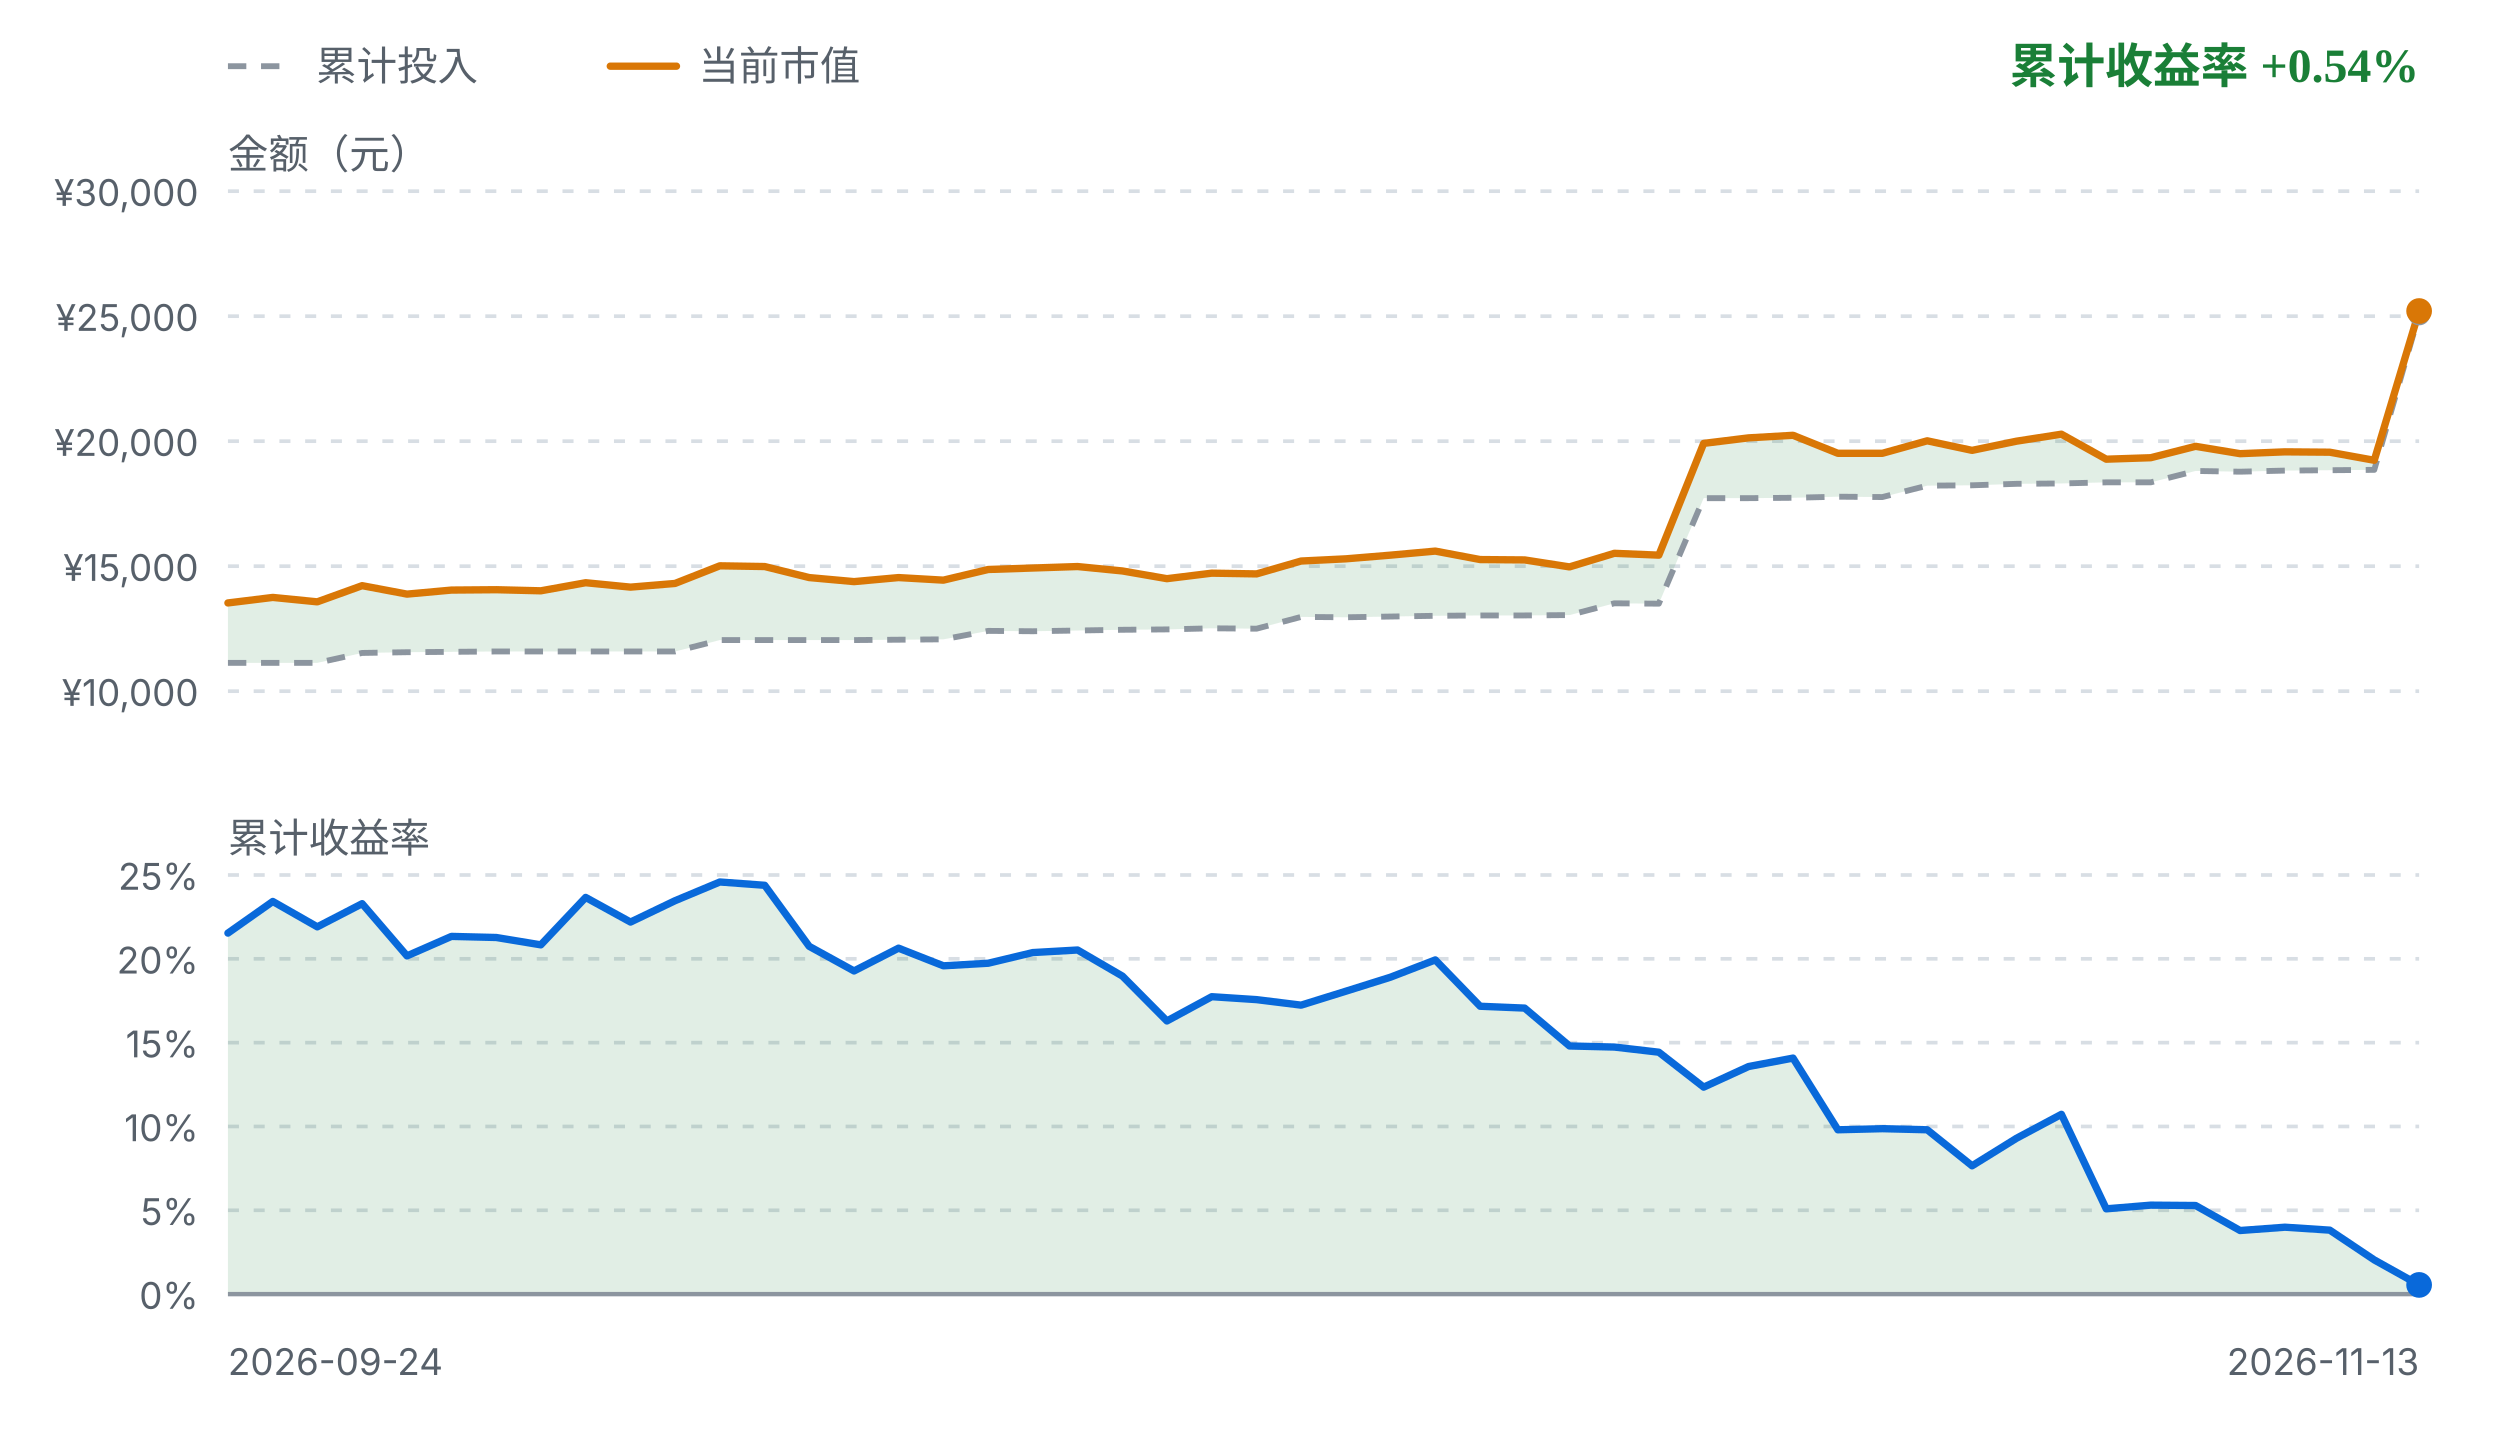
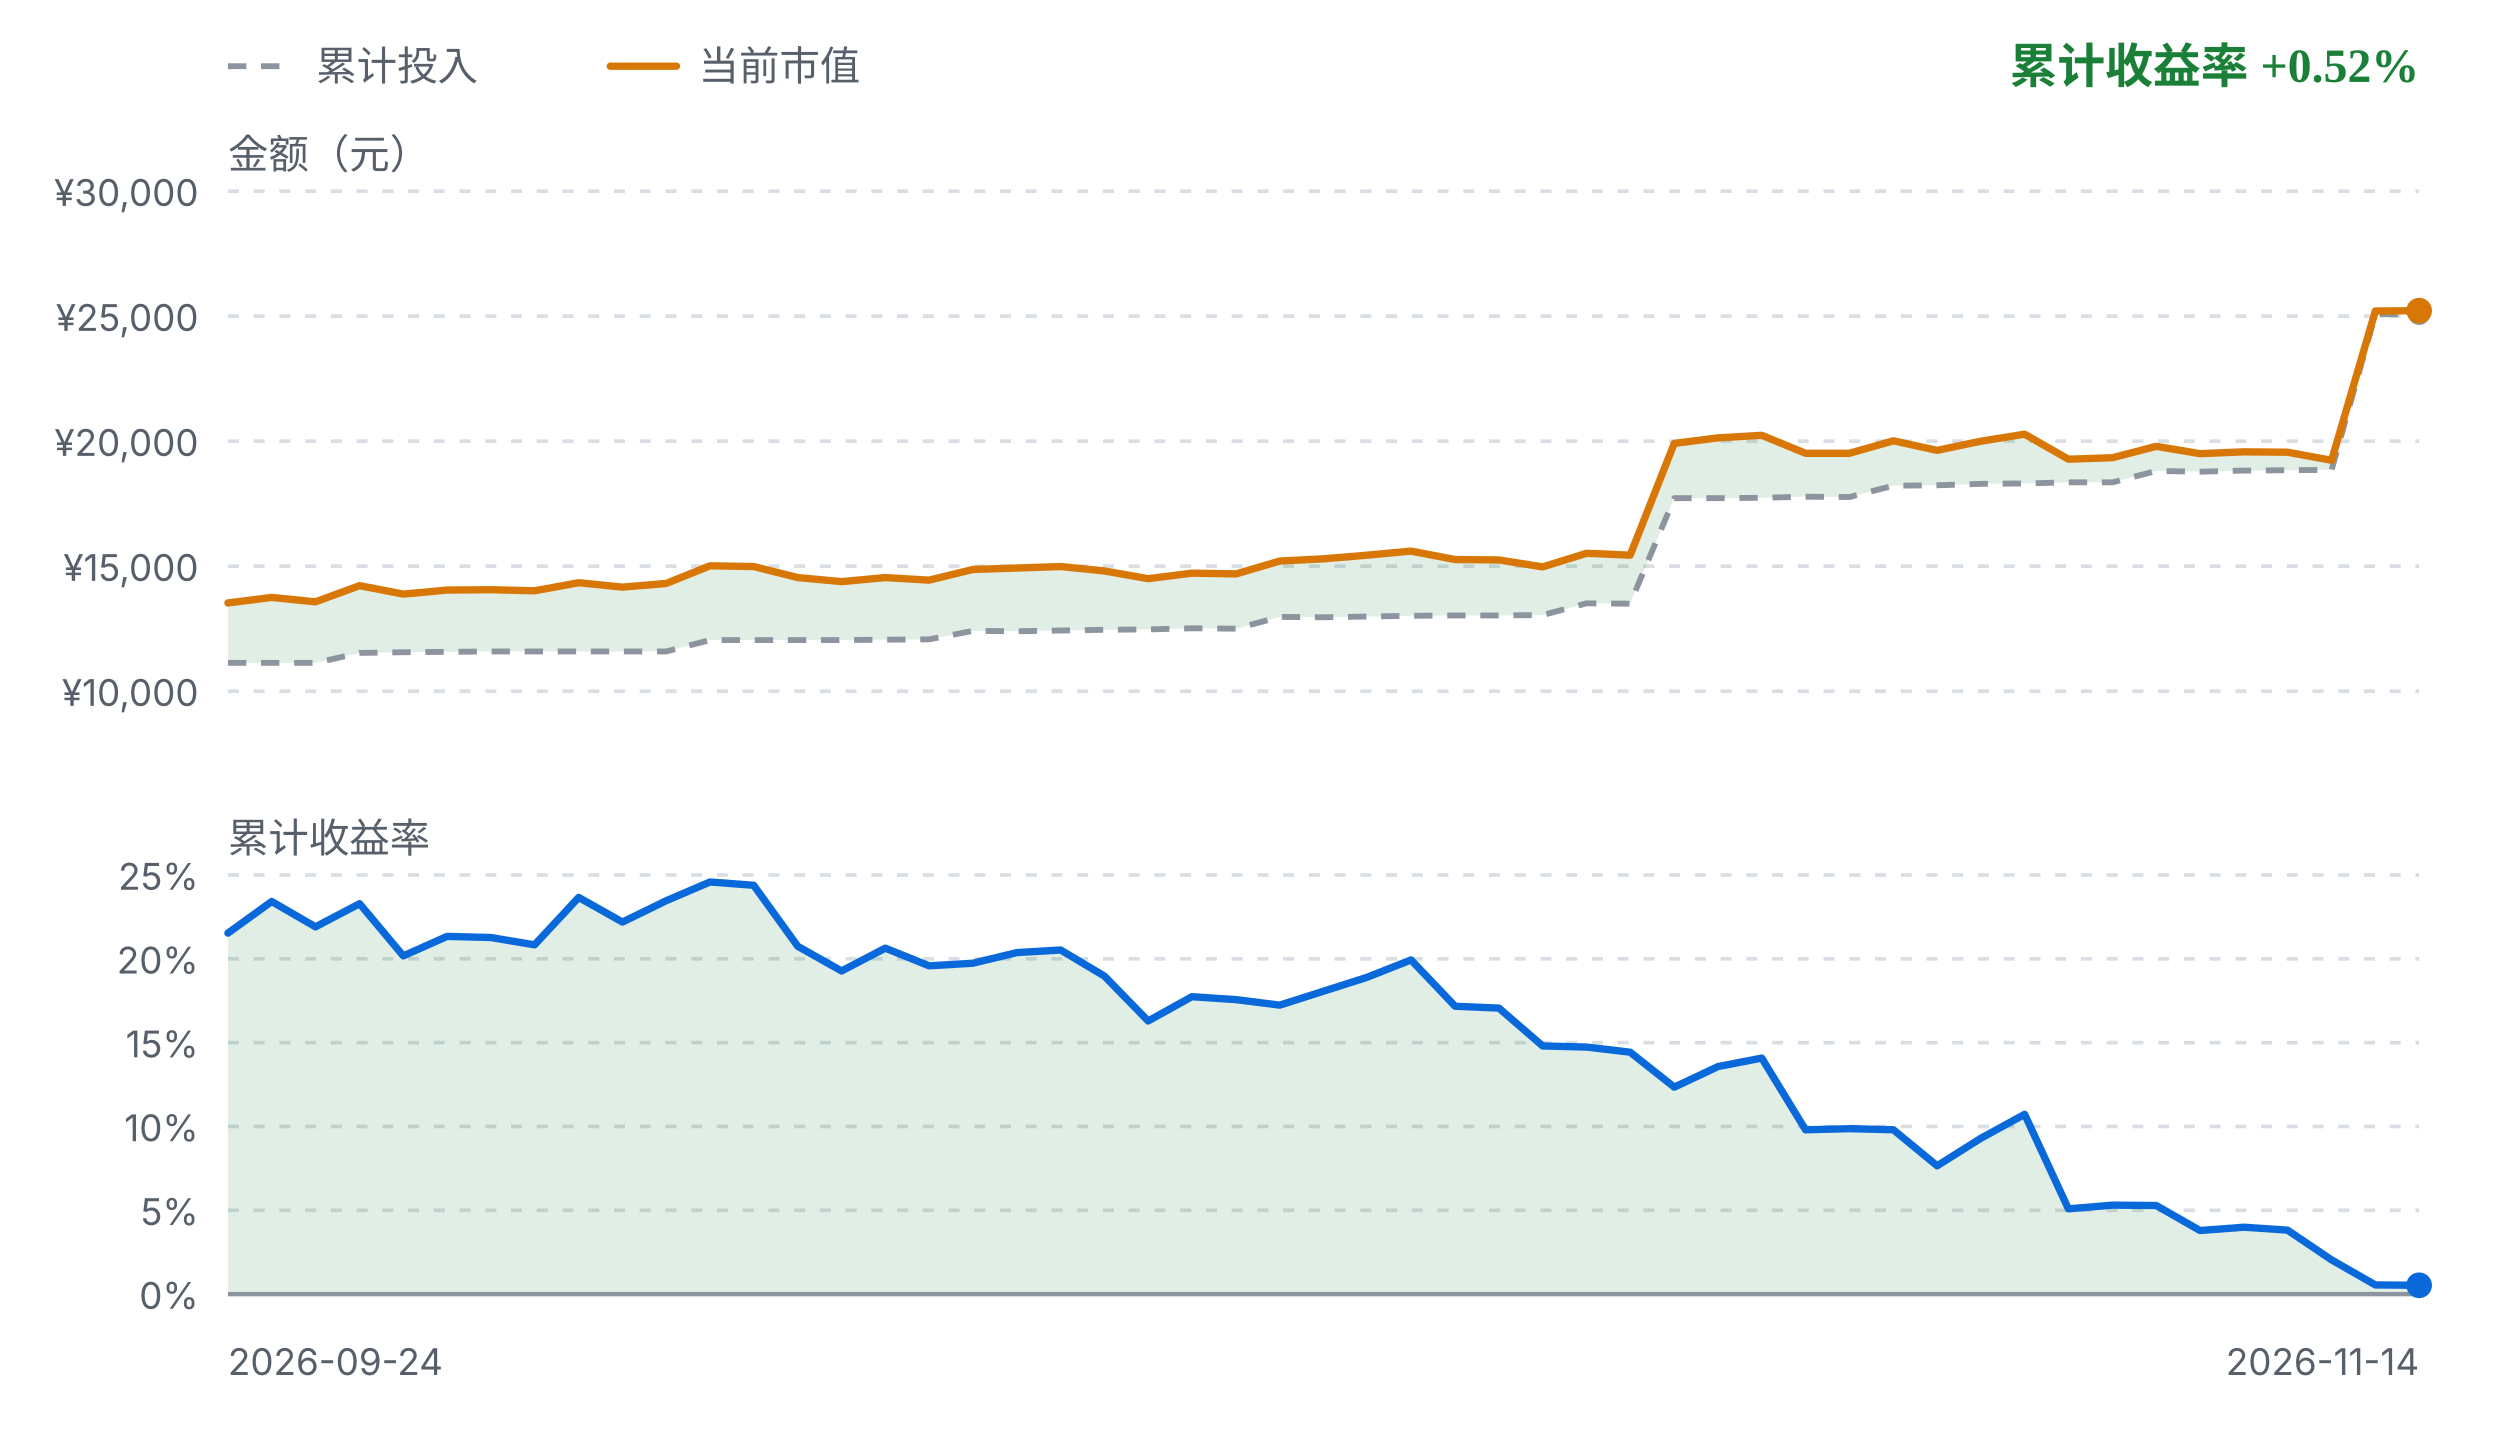
<svg xmlns="http://www.w3.org/2000/svg" viewBox="0 0 680 392" width="680" height="392" role="img" aria-label="FIRE 收益曲线">
  <style>
    .fg { fill: #1f2328; font-family: ui-sans-serif, system-ui, -apple-system, "Segoe UI", sans-serif; }
    .fg-muted { fill: #57606a; font-family: ui-sans-serif, system-ui, -apple-system, "Segoe UI", sans-serif; }
    .grid { stroke: #d8dee4; stroke-width: 1; stroke-dasharray: 3 4; }
    .zero { stroke: #8c959f; stroke-width: 1.2; }
    .basis { fill: none; stroke: #8c959f; stroke-width: 1.6; stroke-dasharray: 5 4; stroke-linejoin: round; }
    .value { fill: none; stroke: #d97706; stroke-width: 2; stroke-linejoin: round; stroke-linecap: round; }
    .rate { fill: none; stroke: #0969da; stroke-width: 2; stroke-linejoin: round; stroke-linecap: round; }
    .gap-up { fill: #1a7f37; fill-opacity: 0.13; }
    .gap-down { fill: #cf222e; fill-opacity: 0.13; }
    .rate-up { fill: #1a7f37; fill-opacity: 0.13; }
    .rate-down { fill: #cf222e; fill-opacity: 0.13; }
    .up { fill: #1a7f37; }
    .down { fill: #cf222e; }
    .dot-value { fill: #d97706; }
    .dot-basis { fill: #8c959f; }
    .dot-rate { fill: #0969da; }
    @media (prefers-color-scheme: dark) {
      .fg { fill: #e6edf3; }
      .fg-muted { fill: #8b949e; }
      .grid { stroke: #30363d; }
      .zero { stroke: #6e7681; }
      .basis { stroke: #6e7681; }
      .value { stroke: #f0b429; }
      .rate { stroke: #58a6ff; }
      .gap-up, .rate-up { fill: #3fb950; fill-opacity: 0.16; }
      .gap-down, .rate-down { fill: #f85149; fill-opacity: 0.16; }
      .up { fill: #3fb950; }
      .down { fill: #f85149; }
      .dot-value { fill: #f0b429; }
      .dot-basis { fill: #6e7681; }
      .dot-rate { fill: #58a6ff; }
    }
  </style>
  <line class="basis" x1="62" y1="18" x2="80" y2="18" />
  <text class="fg-muted" x="86" y="18" font-size="11" dominant-baseline="middle">累计投入</text>
  <line class="value" x1="166" y1="18" x2="184" y2="18" />
  <text class="fg-muted" x="190" y="18" font-size="11" dominant-baseline="middle">当前市值</text>
-   <text class="up" x="658" y="18" text-anchor="end" font-size="13" font-weight="600" dominant-baseline="middle">累计收益率 +0.54%</text>
+   <text class="up" x="658" y="18" text-anchor="end" font-size="13" font-weight="600" dominant-baseline="middle">累计收益率 +0.52%</text>
  <text class="fg-muted" x="62" y="42" font-size="11" dominant-baseline="middle">金额（元）</text>
  <line class="grid" x1="62" y1="52.0" x2="658" y2="52.0" />
  <text class="fg-muted" x="54" y="56.0" text-anchor="end" font-size="10">¥30,000</text>
  <line class="grid" x1="62" y1="86.0" x2="658" y2="86.0" />
  <text class="fg-muted" x="54" y="90.0" text-anchor="end" font-size="10">¥25,000</text>
  <line class="grid" x1="62" y1="120.0" x2="658" y2="120.0" />
  <text class="fg-muted" x="54" y="124.0" text-anchor="end" font-size="10">¥20,000</text>
  <line class="grid" x1="62" y1="154.0" x2="658" y2="154.0" />
  <text class="fg-muted" x="54" y="158.0" text-anchor="end" font-size="10">¥15,000</text>
  <line class="grid" x1="62" y1="188.0" x2="658" y2="188.0" />
  <text class="fg-muted" x="54" y="192.0" text-anchor="end" font-size="10">¥10,000</text>
-   <path d="M62.0,164.0 L74.2,162.5 L86.3,163.7 L98.5,159.3 L110.7,161.6 L122.8,160.5 L135.0,160.4 L147.1,160.7 L159.3,158.5 L171.5,159.7 L183.6,158.7 L195.8,153.9 L208.0,154.1 L220.1,157.1 L232.3,158.2 L244.4,157.1 L256.6,157.8 L268.8,154.9 L280.9,154.5 L293.1,154.1 L305.3,155.3 L317.4,157.4 L329.6,155.9 L341.8,156.1 L353.9,152.6 L366.1,152.0 L378.2,151.0 L390.4,149.9 L402.6,152.2 L414.7,152.3 L426.9,154.2 L439.1,150.5 L451.2,151.0 L463.4,120.6 L475.6,119.1 L487.7,118.4 L499.9,123.3 L512.0,123.3 L524.2,119.9 L536.4,122.5 L548.5,120.0 L560.7,118.1 L572.9,124.9 L585.0,124.5 L597.2,121.4 L609.3,123.4 L621.5,122.9 L633.7,123.0 L645.8,125.2 L658.0,84.6 L658.0,85.5 L645.8,127.8 L633.7,127.9 L621.5,128.0 L609.3,128.3 L597.2,128.1 L585.0,131.2 L572.9,131.2 L560.7,131.5 L548.5,131.6 L536.4,132.0 L524.2,132.1 L512.0,135.2 L499.9,135.1 L487.7,135.4 L475.6,135.5 L463.4,135.5 L451.2,164.2 L439.1,164.1 L426.9,167.3 L414.7,167.4 L402.6,167.4 L390.4,167.5 L378.2,167.7 L366.1,167.9 L353.9,167.8 L341.8,171.0 L329.6,170.9 L317.4,171.2 L305.3,171.3 L293.1,171.5 L280.9,171.7 L268.8,171.6 L256.6,173.9 L244.4,174.0 L232.3,174.1 L220.1,174.1 L208.0,174.1 L195.8,174.1 L183.6,177.2 L171.5,177.2 L159.3,177.2 L147.1,177.2 L135.0,177.2 L122.8,177.3 L110.7,177.4 L98.5,177.6 L86.3,180.3 L74.2,180.3 L62.0,180.3 Z" class="gap-up" />
-   <path d="M62.0,180.3 L74.2,180.3 L86.3,180.3 L98.5,177.6 L110.7,177.4 L122.8,177.3 L135.0,177.2 L147.1,177.2 L159.3,177.2 L171.5,177.2 L183.6,177.2 L195.8,174.1 L208.0,174.1 L220.1,174.1 L232.3,174.1 L244.4,174.0 L256.6,173.9 L268.8,171.6 L280.9,171.7 L293.1,171.5 L305.3,171.3 L317.4,171.2 L329.6,170.9 L341.8,171.0 L353.9,167.8 L366.1,167.9 L378.2,167.7 L390.4,167.5 L402.6,167.4 L414.7,167.4 L426.9,167.3 L439.1,164.1 L451.2,164.2 L463.4,135.5 L475.6,135.5 L487.7,135.4 L499.9,135.1 L512.0,135.2 L524.2,132.1 L536.4,132.0 L548.5,131.6 L560.7,131.5 L572.9,131.2 L585.0,131.2 L597.2,128.1 L609.3,128.3 L621.5,128.0 L633.7,127.9 L645.8,127.8 L658.0,85.5" class="basis" />
-   <path d="M62.0,164.0 L74.2,162.5 L86.3,163.7 L98.5,159.3 L110.7,161.6 L122.8,160.5 L135.0,160.4 L147.1,160.7 L159.3,158.5 L171.5,159.7 L183.6,158.7 L195.8,153.9 L208.0,154.1 L220.1,157.1 L232.3,158.2 L244.4,157.1 L256.6,157.8 L268.8,154.9 L280.9,154.5 L293.1,154.1 L305.3,155.3 L317.4,157.4 L329.6,155.9 L341.8,156.1 L353.9,152.6 L366.1,152.0 L378.2,151.0 L390.4,149.9 L402.6,152.2 L414.7,152.3 L426.9,154.2 L439.1,150.5 L451.2,151.0 L463.4,120.6 L475.6,119.1 L487.7,118.4 L499.9,123.3 L512.0,123.3 L524.2,119.9 L536.4,122.5 L548.5,120.0 L560.7,118.1 L572.9,124.9 L585.0,124.5 L597.2,121.4 L609.3,123.4 L621.5,122.9 L633.7,123.0 L645.8,125.2 L658.0,84.6" class="value" />
-   <circle class="dot-basis" cx="658.0" cy="85.5" r="3" />
-   <circle class="dot-value" cx="658.0" cy="84.6" r="3.5" />
+   <path d="M62.0,164.0 L73.9,162.5 L85.8,163.7 L97.8,159.3 L109.7,161.6 L121.6,160.5 L133.5,160.4 L145.4,160.7 L157.4,158.5 L169.3,159.7 L181.2,158.7 L193.1,153.9 L205.0,154.1 L217.0,157.1 L228.9,158.2 L240.8,157.1 L252.7,157.8 L264.6,154.9 L276.6,154.5 L288.5,154.1 L300.4,155.3 L312.3,157.4 L324.2,155.9 L336.2,156.1 L348.1,152.6 L360.0,152.0 L371.9,151.0 L383.8,149.9 L395.8,152.2 L407.7,152.3 L419.6,154.2 L431.5,150.5 L443.4,151.0 L455.4,120.6 L467.3,119.1 L479.2,118.4 L491.1,123.3 L503.0,123.3 L515.0,119.9 L526.9,122.5 L538.8,120.0 L550.7,118.1 L562.6,124.9 L574.6,124.5 L586.5,121.4 L598.4,123.4 L610.3,122.9 L622.2,123.0 L634.2,125.2 L646.1,84.6 L658.0,84.5 L658.0,85.4 L646.1,85.5 L634.2,127.8 L622.2,127.9 L610.3,128.0 L598.4,128.3 L586.5,128.1 L574.6,131.2 L562.6,131.2 L550.7,131.5 L538.8,131.6 L526.9,132.0 L515.0,132.1 L503.0,135.2 L491.1,135.1 L479.2,135.4 L467.3,135.5 L455.4,135.5 L443.4,164.2 L431.5,164.1 L419.6,167.3 L407.7,167.4 L395.8,167.4 L383.8,167.5 L371.9,167.7 L360.0,167.9 L348.1,167.8 L336.2,171.0 L324.2,170.9 L312.3,171.2 L300.4,171.3 L288.5,171.5 L276.6,171.7 L264.6,171.6 L252.7,173.9 L240.8,174.0 L228.9,174.1 L217.0,174.1 L205.0,174.1 L193.1,174.1 L181.2,177.2 L169.3,177.2 L157.4,177.2 L145.4,177.2 L133.5,177.2 L121.6,177.3 L109.7,177.4 L97.8,177.6 L85.8,180.3 L73.9,180.3 L62.0,180.3 Z" class="gap-up" />
+   <path d="M62.0,180.3 L73.9,180.3 L85.8,180.3 L97.8,177.6 L109.7,177.4 L121.6,177.3 L133.5,177.2 L145.4,177.2 L157.4,177.2 L169.3,177.2 L181.2,177.2 L193.1,174.1 L205.0,174.1 L217.0,174.1 L228.9,174.1 L240.8,174.0 L252.7,173.9 L264.6,171.6 L276.6,171.7 L288.5,171.5 L300.4,171.3 L312.3,171.2 L324.2,170.9 L336.2,171.0 L348.1,167.8 L360.0,167.9 L371.9,167.7 L383.8,167.5 L395.8,167.4 L407.7,167.4 L419.6,167.3 L431.5,164.1 L443.4,164.2 L455.4,135.5 L467.3,135.5 L479.2,135.4 L491.1,135.1 L503.0,135.2 L515.0,132.1 L526.9,132.0 L538.8,131.6 L550.7,131.5 L562.6,131.2 L574.6,131.2 L586.5,128.1 L598.4,128.3 L610.3,128.0 L622.2,127.9 L634.2,127.8 L646.1,85.5 L658.0,85.4" class="basis" />
+   <path d="M62.0,164.0 L73.9,162.5 L85.8,163.7 L97.8,159.3 L109.7,161.6 L121.6,160.5 L133.5,160.4 L145.4,160.7 L157.4,158.5 L169.3,159.7 L181.2,158.7 L193.1,153.9 L205.0,154.1 L217.0,157.1 L228.9,158.2 L240.8,157.1 L252.7,157.8 L264.6,154.9 L276.6,154.5 L288.5,154.1 L300.4,155.3 L312.3,157.4 L324.2,155.9 L336.2,156.1 L348.1,152.6 L360.0,152.0 L371.9,151.0 L383.8,149.9 L395.8,152.2 L407.7,152.3 L419.6,154.2 L431.5,150.5 L443.4,151.0 L455.4,120.6 L467.3,119.1 L479.2,118.4 L491.1,123.3 L503.0,123.3 L515.0,119.9 L526.9,122.5 L538.8,120.0 L550.7,118.1 L562.6,124.9 L574.6,124.5 L586.5,121.4 L598.4,123.4 L610.3,122.9 L622.2,123.0 L634.2,125.2 L646.1,84.6 L658.0,84.5" class="value" />
+   <circle class="dot-basis" cx="658.0" cy="85.4" r="3" />
+   <circle class="dot-value" cx="658.0" cy="84.5" r="3.5" />
  <text class="fg-muted" x="62" y="228" font-size="11" dominant-baseline="middle">累计收益率</text>
  <line class="grid" x1="62" y1="238.0" x2="658" y2="238.0" />
  <text class="fg-muted" x="54" y="242.0" text-anchor="end" font-size="10">25%</text>
  <line class="grid" x1="62" y1="260.8" x2="658" y2="260.8" />
  <text class="fg-muted" x="54" y="264.8" text-anchor="end" font-size="10">20%</text>
  <line class="grid" x1="62" y1="283.6" x2="658" y2="283.6" />
  <text class="fg-muted" x="54" y="287.6" text-anchor="end" font-size="10">15%</text>
  <line class="grid" x1="62" y1="306.4" x2="658" y2="306.4" />
  <text class="fg-muted" x="54" y="310.4" text-anchor="end" font-size="10">10%</text>
  <line class="grid" x1="62" y1="329.2" x2="658" y2="329.2" />
  <text class="fg-muted" x="54" y="333.2" text-anchor="end" font-size="10">5%</text>
  <line class="grid" x1="62" y1="352.0" x2="658" y2="352.0" />
  <text class="fg-muted" x="54" y="356.0" text-anchor="end" font-size="10">0%</text>
-   <path d="M62.0,253.8 L74.2,245.2 L86.3,252.1 L98.5,245.8 L110.7,260.0 L122.8,254.7 L135.0,255.0 L147.1,257.0 L159.3,244.1 L171.5,250.8 L183.6,245.0 L195.8,239.9 L208.0,240.8 L220.1,257.4 L232.3,264.1 L244.4,257.9 L256.6,262.7 L268.8,262.0 L280.9,259.1 L293.1,258.4 L305.3,265.5 L317.4,277.7 L329.6,271.1 L341.8,271.9 L353.9,273.4 L366.1,269.6 L378.2,265.8 L390.4,261.1 L402.6,273.7 L414.7,274.2 L426.9,284.5 L439.1,284.8 L451.2,286.2 L463.4,295.7 L475.6,290.1 L487.7,287.8 L499.9,307.3 L512.0,307.0 L524.2,307.3 L536.4,317.1 L548.5,309.6 L560.7,303.1 L572.9,328.8 L585.0,327.8 L597.2,327.9 L609.3,334.7 L621.5,333.8 L633.7,334.6 L645.8,342.7 L658.0,349.5 L658.0,352.0 L62.0,352.0 Z" class="rate-up" />
+   <path d="M62.0,253.8 L73.9,245.2 L85.8,252.1 L97.8,245.8 L109.7,260.0 L121.6,254.7 L133.5,255.0 L145.4,257.0 L157.4,244.1 L169.3,250.8 L181.2,245.0 L193.1,239.9 L205.0,240.8 L217.0,257.4 L228.9,264.1 L240.8,257.9 L252.7,262.7 L264.6,262.0 L276.6,259.1 L288.5,258.4 L300.4,265.5 L312.3,277.7 L324.2,271.1 L336.2,271.9 L348.1,273.4 L360.0,269.6 L371.9,265.8 L383.8,261.1 L395.8,273.7 L407.7,274.2 L419.6,284.5 L431.5,284.8 L443.4,286.2 L455.4,295.7 L467.3,290.1 L479.2,287.8 L491.1,307.3 L503.0,307.0 L515.0,307.3 L526.9,317.1 L538.8,309.6 L550.7,303.1 L562.6,328.8 L574.6,327.8 L586.5,327.9 L598.4,334.7 L610.3,333.8 L622.2,334.6 L634.2,342.7 L646.1,349.5 L658.0,349.6 L658.0,352.0 L62.0,352.0 Z" class="rate-up" />
  <line class="zero" x1="62" y1="352.0" x2="658" y2="352.0" />
-   <path d="M62.0,253.8 L74.2,245.2 L86.3,252.1 L98.5,245.8 L110.7,260.0 L122.8,254.7 L135.0,255.0 L147.1,257.0 L159.3,244.1 L171.5,250.8 L183.6,245.0 L195.8,239.9 L208.0,240.8 L220.1,257.4 L232.3,264.1 L244.4,257.9 L256.6,262.7 L268.8,262.0 L280.9,259.1 L293.1,258.4 L305.3,265.5 L317.4,277.7 L329.6,271.1 L341.8,271.9 L353.9,273.4 L366.1,269.6 L378.2,265.8 L390.4,261.1 L402.6,273.7 L414.7,274.2 L426.9,284.5 L439.1,284.8 L451.2,286.2 L463.4,295.7 L475.6,290.1 L487.7,287.8 L499.9,307.3 L512.0,307.0 L524.2,307.3 L536.4,317.1 L548.5,309.6 L560.7,303.1 L572.9,328.8 L585.0,327.8 L597.2,327.9 L609.3,334.7 L621.5,333.8 L633.7,334.6 L645.8,342.7 L658.0,349.5" class="rate" />
-   <circle class="dot-rate" cx="658.0" cy="349.5" r="3.5" />
+   <path d="M62.0,253.8 L73.9,245.2 L85.8,252.1 L97.8,245.8 L109.7,260.0 L121.6,254.7 L133.5,255.0 L145.4,257.0 L157.4,244.1 L169.3,250.8 L181.2,245.0 L193.1,239.9 L205.0,240.8 L217.0,257.4 L228.9,264.1 L240.8,257.9 L252.7,262.7 L264.6,262.0 L276.6,259.1 L288.5,258.4 L300.4,265.5 L312.3,277.7 L324.2,271.1 L336.2,271.9 L348.1,273.4 L360.0,269.6 L371.9,265.8 L383.8,261.1 L395.8,273.7 L407.7,274.2 L419.6,284.5 L431.5,284.8 L443.4,286.2 L455.4,295.7 L467.3,290.1 L479.2,287.8 L491.1,307.3 L503.0,307.0 L515.0,307.3 L526.9,317.1 L538.8,309.6 L550.7,303.1 L562.6,328.8 L574.6,327.8 L586.5,327.9 L598.4,334.7 L610.3,333.8 L622.2,334.6 L634.2,342.7 L646.1,349.5 L658.0,349.6" class="rate" />
+   <circle class="dot-rate" cx="658.0" cy="349.6" r="3.5" />
  <text class="fg-muted" x="62" y="374" font-size="10">2026-09-24</text>
-   <text class="fg-muted" x="658" y="374" text-anchor="end" font-size="10">2026-11-13</text>
+   <text class="fg-muted" x="658" y="374" text-anchor="end" font-size="10">2026-11-14</text>
</svg>
